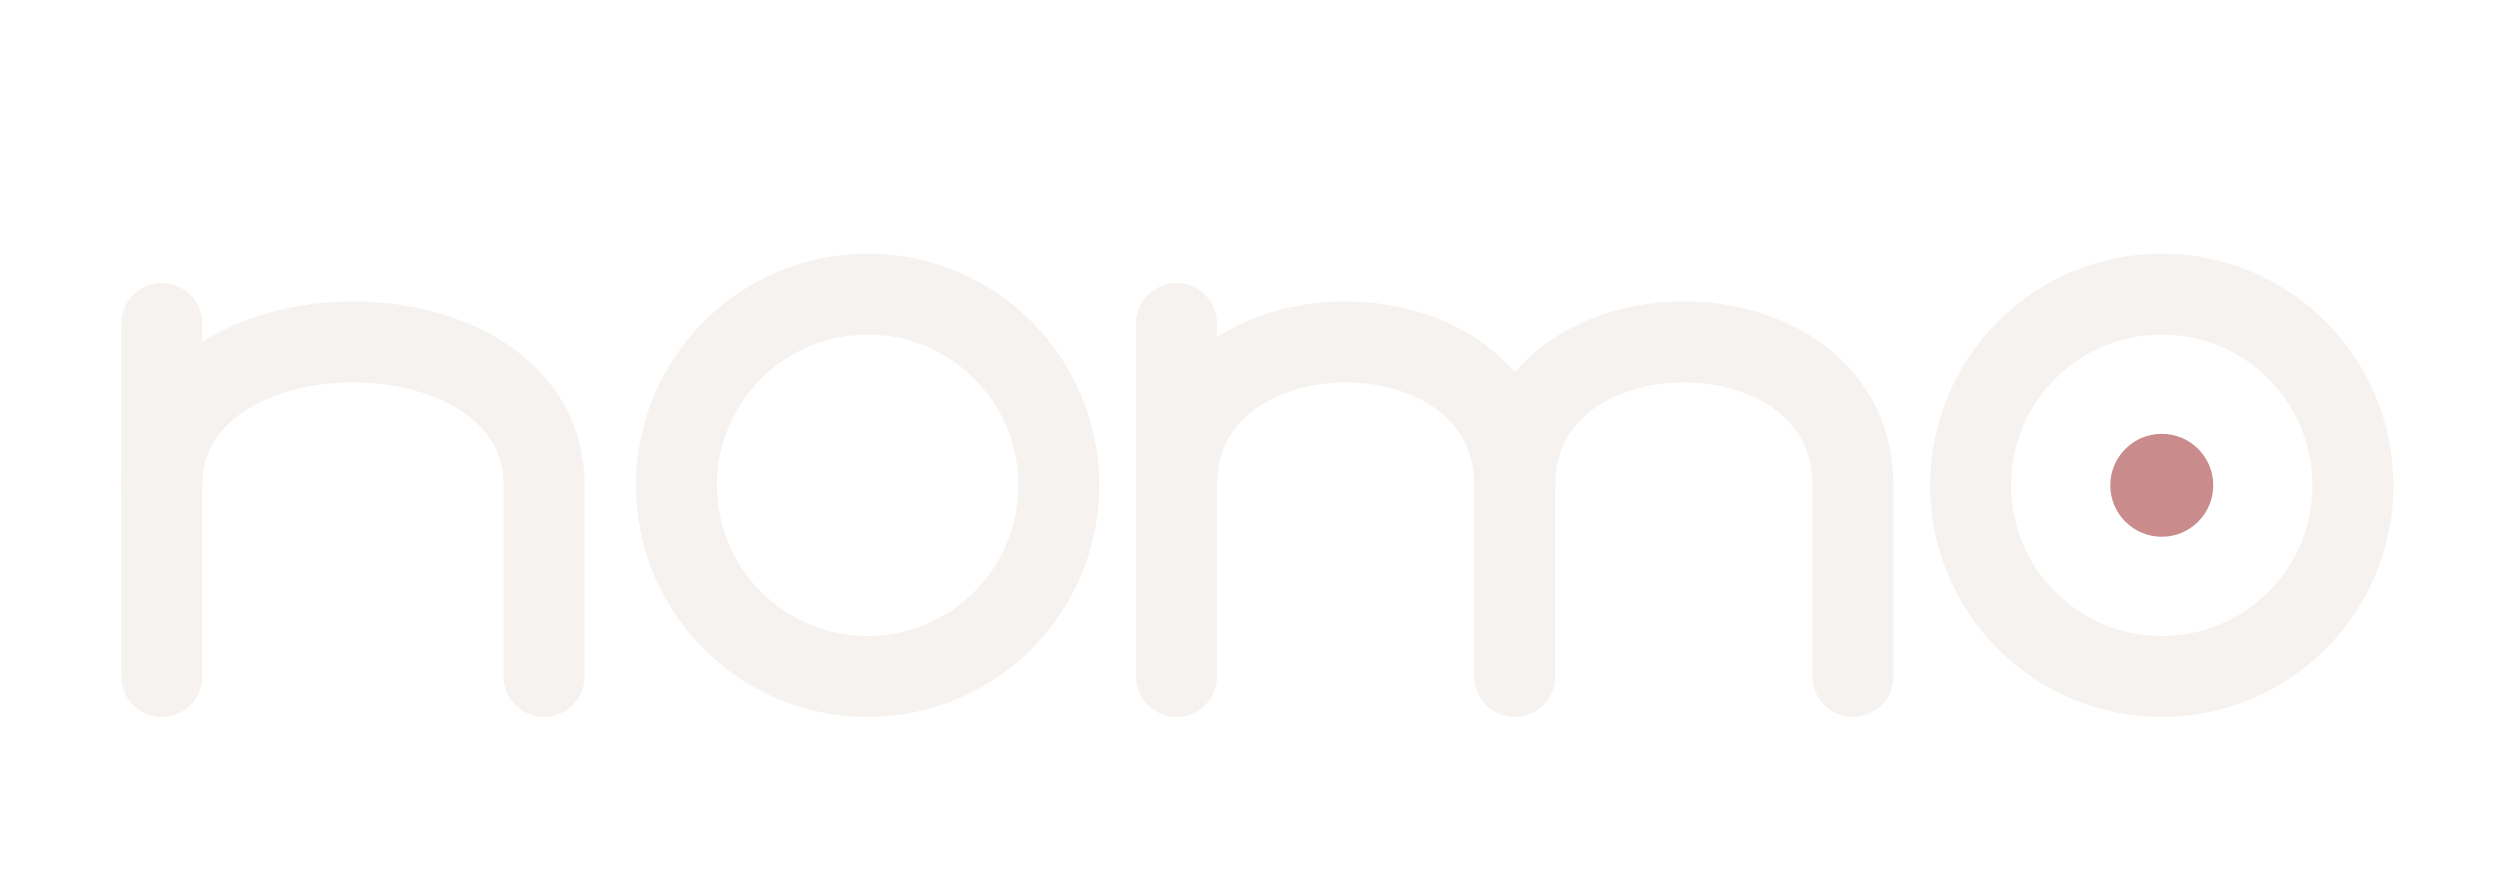
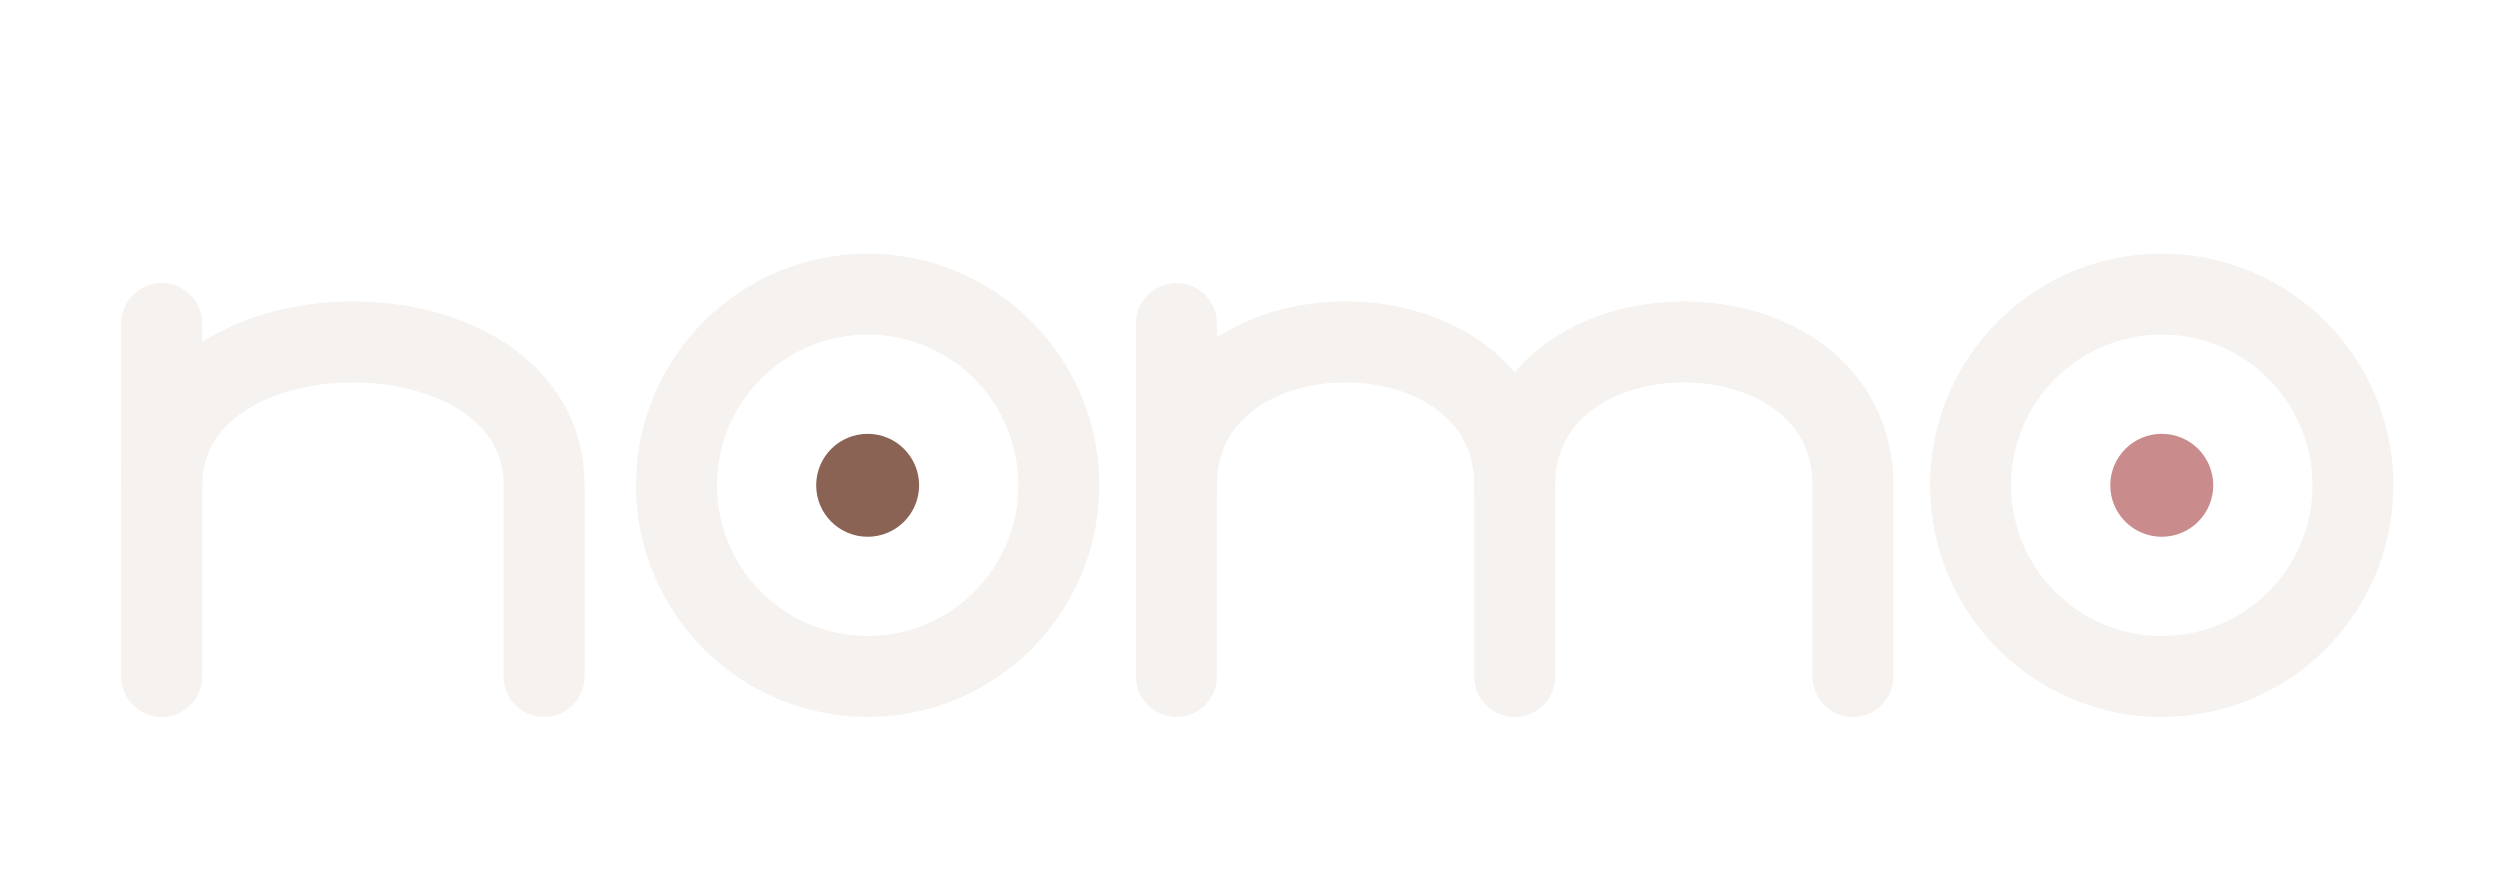
<svg xmlns="http://www.w3.org/2000/svg" viewBox="0 0 340 120" fill="none">
  <g stroke="#F5F2EF" stroke-width="11" stroke-linecap="round">
    <path d="M22,92 L22,44" />
    <path d="M22,66 C22,40 74,40 74,66 L74,92" />
    <circle cx="118" cy="66" r="26" />
    <path d="M160,92 L160,44" />
    <path d="M160,66 C160,40 206,40 206,66 L206,92" />
    <path d="M206,66 C206,40 252,40 252,66 L252,92" />
    <circle cx="294" cy="66" r="26" />
  </g>
+   <circle cx="118" cy="66" r="7" fill="#8B6355" />
  <circle cx="294" cy="66" r="7" fill="#C98B8B" />
</svg>
